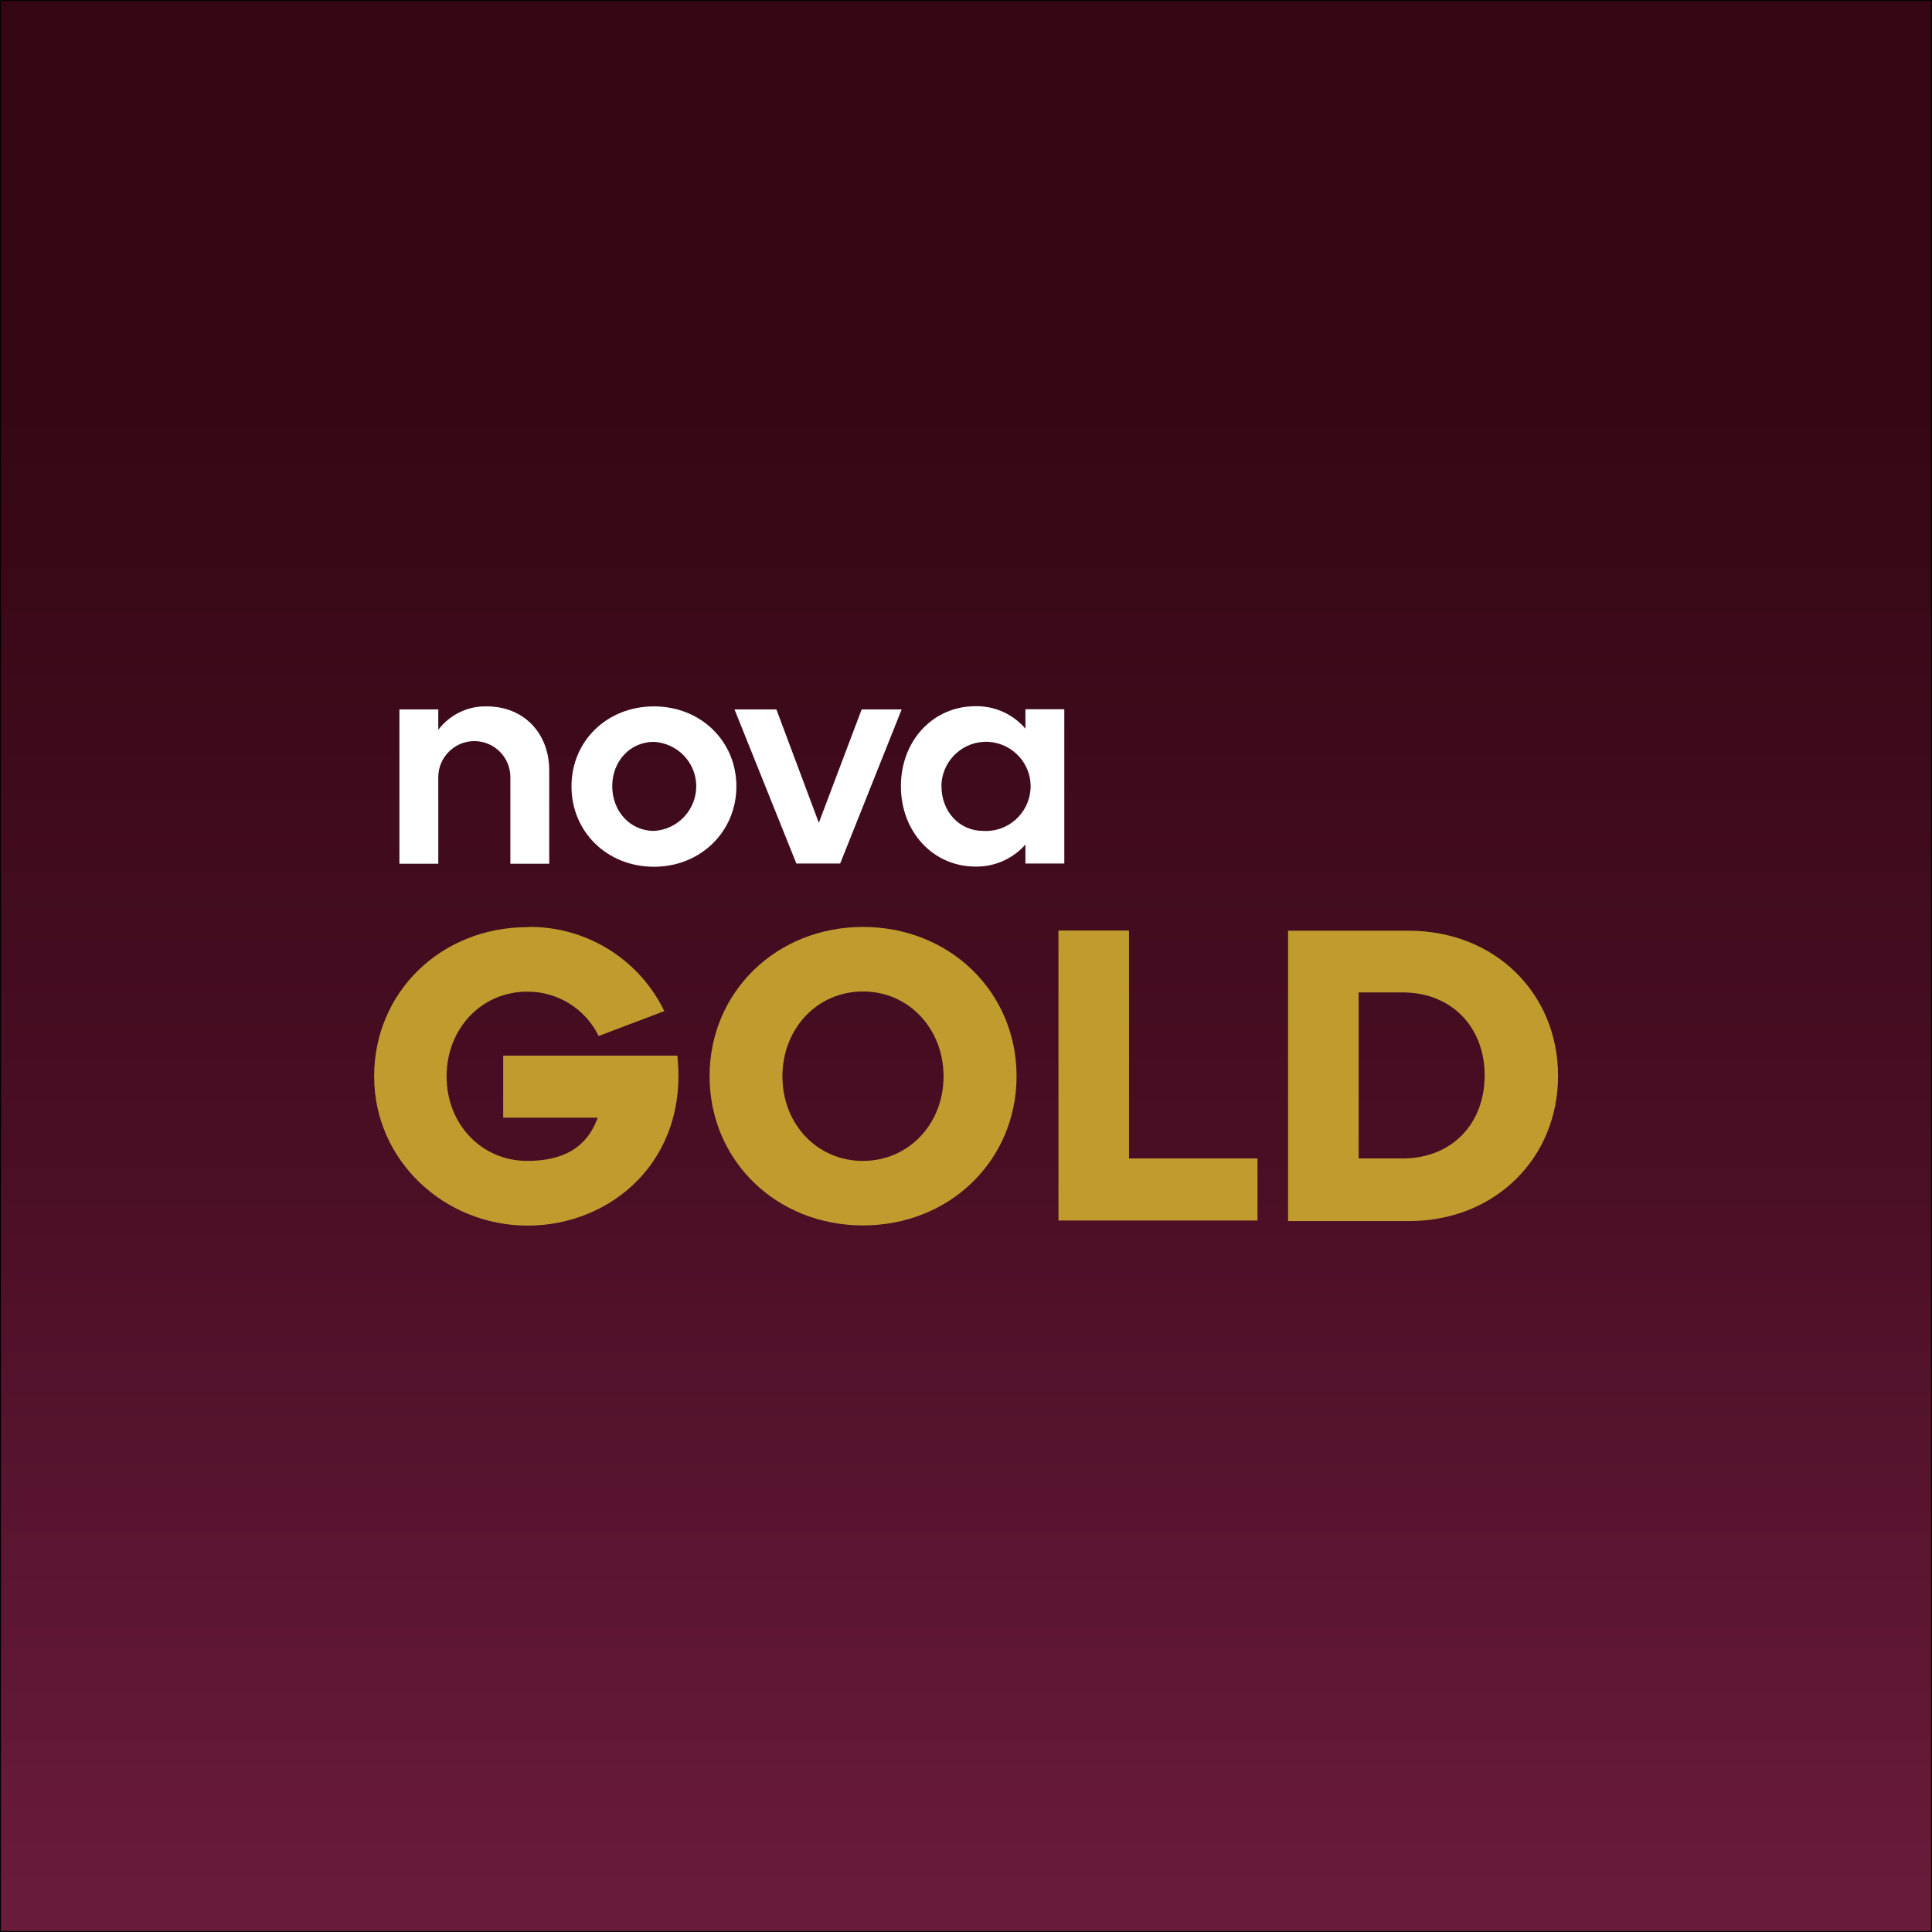
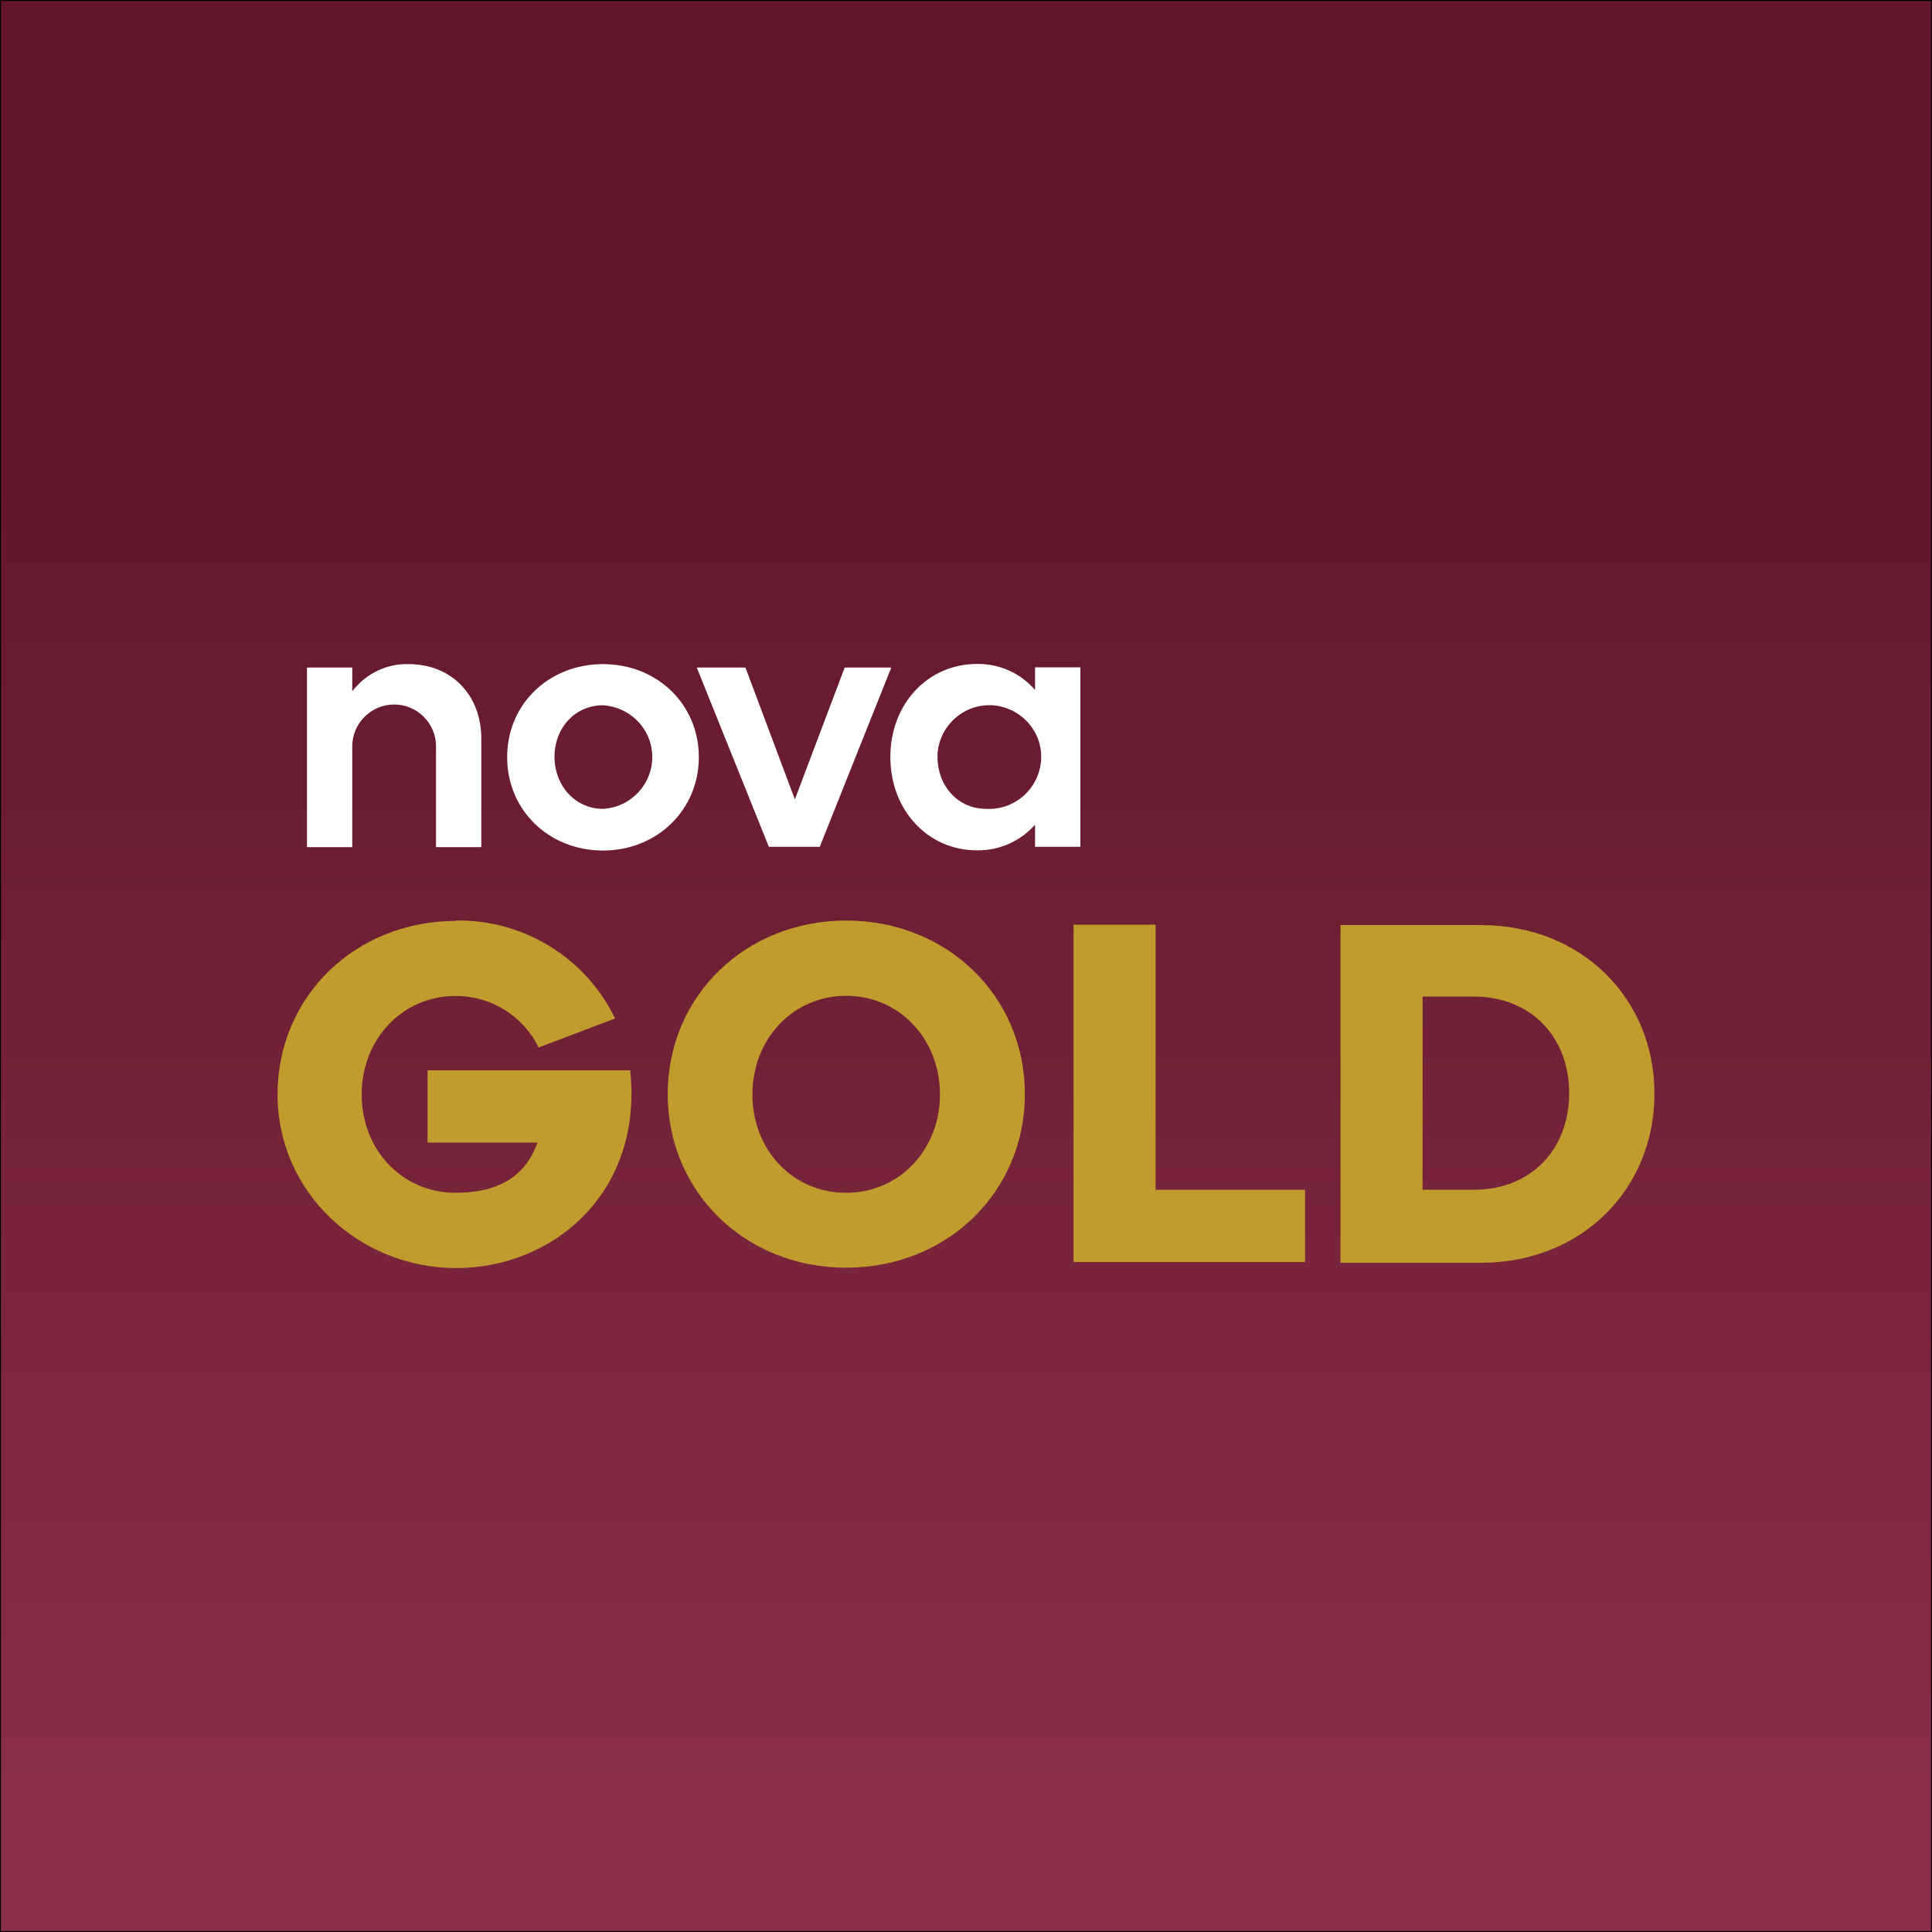
<svg xmlns="http://www.w3.org/2000/svg" id="Vrstva_1" data-name="Vrstva 1" version="1.1" viewBox="0 0 1024 1024">
  <defs>
    <style>
      .cls-1 {
-         fill: url(#Nepojmenovaný_přechod_13);
+         fill: url(#Nepojmenovaný_přechod_11);
        stroke: #020202;
        stroke-miterlimit: 10;
      }

      .cls-2 {
        fill: #c09c2e;
      }

      .cls-2, .cls-3 {
        stroke-width: 0px;
      }

      .cls-3 {
        fill: #fff;
      }
    </style>
-     <linearGradient id="Nepojmenovaný_přechod_13" data-name="Nepojmenovaný přechod 13" x1="512" y1="79.3" x2="512" y2="-903.9" gradientTransform="translate(0 924)" gradientUnits="userSpaceOnUse">
-       <stop offset="0" stop-color="#691b3a" />
-       <stop offset=".4" stop-color="#490e24" />
-       <stop offset=".8" stop-color="#350714" />
+     <linearGradient id="Nepojmenovaný_přechod_11" data-name="Nepojmenovaný přechod 11" x1="512" y1="944.7" x2="512" y2="1927.9" gradientTransform="translate(0 1948) scale(1 -1)" gradientUnits="userSpaceOnUse">
+       <stop offset="0" stop-color="#8c2f4b" />
+       <stop offset=".4" stop-color="#762238" />
+       <stop offset=".8" stop-color="#61162a" />
    </linearGradient>
  </defs>
  <rect class="cls-1" width="1024" height="1024" />
  <g id="logo">
-     <path class="cls-3" d="M211.7,376h20.6v10.8c6.1-8,15.7-12.7,25.7-12.4,19.7,0,33.1,14.3,33.1,33.9v49.5h-20.6v-45.9c0-10.6-8.6-19.1-19.1-19.1s-19.1,8.6-19.1,19.1h0v45.9h-20.6v-81.7Z" />
-     <path class="cls-3" d="M346.6,440.4c13-.7,23-11.8,22.4-24.8-.6-12.1-10.3-21.7-22.4-22.4-12.6,0-22.1,10.2-22.1,23.5s9.5,23.7,22.1,23.7M346.6,374.4c24.8,0,43.7,18.4,43.7,42.4s-19,42.6-43.7,42.6-43.7-18.4-43.7-42.6,19-42.4,43.7-42.4" />
-     <path class="cls-3" d="M389.4,376h22.1l22.5,60.1,22.7-60.1h21.2l-32.6,81.7h-23.2l-32.8-81.7Z" />
-     <path class="cls-3" d="M521.1,440.4c13,.8,24.2-9.1,25.1-22.1s-9.1-24.2-22.1-25.1c-13-.8-24.2,9.1-25.1,22.1,0,.5,0,.9,0,1.4,0,13.5,9.5,23.7,22.1,23.7M543.5,447.6c-6.7,7.6-16.4,11.9-26.5,11.7-22.4,0-39.5-18.4-39.5-42.6s17.1-42.4,39.5-42.4c10.2-.2,19.9,4.2,26.5,11.9v-10.3h20.6v81.8h-20.6v-10.1Z" />
-     <path class="cls-2" d="M279.6,491.3c30.8-.5,59.1,16.9,72.5,44.6l-34.8,13.2c-7.1-14.5-21.8-23.6-37.9-23.5-24.2,0-42.7,19.6-42.7,44.9s18.5,44.8,42.7,44.8,33.2-11.4,37.4-22.9h-50.1v-32.9h92.3c6,55.6-35.1,90.1-79.3,90.1s-81.4-34.5-81.4-79.1,35.4-79.1,81.4-79.1" />
-     <path class="cls-2" d="M457.4,615.3c24.2,0,42.7-19.6,42.7-44.8s-18.4-45-42.7-45-42.7,19.7-42.7,45,18.4,44.8,42.6,44.8M457.4,491.3c46,0,81.4,34.5,81.4,79.1s-35.4,79.1-81.4,79.1-81.3-34.5-81.3-79.1,35.4-79.1,81.3-79.1" />
-     <path class="cls-2" d="M561,493.2h37.4v120.8h68.1v32.9h-105.5v-153.8Z" />
-     <path class="cls-2" d="M743.4,614c26.2,0,43.5-18.5,43.5-44s-17.4-44-43.5-44h-23.3v88h23.3ZM682.7,493.3h64c45.8,0,79.1,33.4,79.1,76.9s-33.2,77-79.1,77h-64v-153.9Z" />
+     <path class="cls-3" d="M162.7,353.8h24v12.6c7.1-9.3,18.3-14.8,29.9-14.4,22.9,0,38.5,16.6,38.5,39.4v57.6h-24v-53.4c0-12.3-10-22.2-22.2-22.2s-22.2,10-22.2,22.2h0v53.4h-24v-95h0Z" />
+     <path class="cls-3" d="M319.6,428.7c15.1-.8,26.8-13.7,26.1-28.8-.7-14.1-12-25.2-26.1-26.1-14.7,0-25.7,11.9-25.7,27.3s11,27.6,25.7,27.6M319.6,352c28.8,0,50.8,21.4,50.8,49.3s-22.1,49.5-50.8,49.5-50.8-21.4-50.8-49.5,22.1-49.3,50.8-49.3" />
+     <path class="cls-3" d="M369.4,353.8h25.7l26.2,69.9,26.4-69.9h24.7l-37.9,95h-27l-38.2-95h.1Z" />
+     <path class="cls-3" d="M522.6,428.7c15.1.9,28.1-10.6,29.2-25.7s-10.6-28.1-25.7-29.2c-15.1-.9-28.1,10.6-29.2,25.7v1.6c0,15.7,11,27.6,25.7,27.6M548.6,437.1c-7.8,8.8-19.1,13.8-30.8,13.6-26.1,0-45.9-21.4-45.9-49.5s19.9-49.3,45.9-49.3c11.9-.2,23.1,4.9,30.8,13.8v-12h24v95.1h-24v-11.7Z" />
+     <path class="cls-2" d="M241.7,487.9c35.8-.6,68.7,19.7,84.3,51.9l-40.5,15.4c-8.3-16.9-25.4-27.4-44.1-27.3-28.1,0-49.7,22.8-49.7,52.2s21.5,52.1,49.7,52.1,38.6-13.3,43.5-26.6h-58.3v-38.3h107.4c7,64.7-40.8,104.8-92.2,104.8s-94.7-40.1-94.7-92,41.2-92,94.7-92" />
+     <path class="cls-2" d="M448.5,632.2c28.1,0,49.7-22.8,49.7-52.1s-21.4-52.3-49.7-52.3-49.7,22.9-49.7,52.3,21.4,52.1,49.5,52.1M448.5,487.9c53.5,0,94.7,40.1,94.7,92s-41.2,92-94.7,92-94.6-40.1-94.6-92,41.2-92,94.6-92" />
+     <path class="cls-2" d="M569,490.1h43.5v140.5h79.2v38.3h-122.7v-178.9h0Z" />
+     <path class="cls-2" d="M781.1,630.6c30.5,0,50.6-21.5,50.6-51.2s-20.2-51.2-50.6-51.2h-27.1v102.4h27.1ZM710.5,490.3h74.4c53.3,0,92,38.8,92,89.4s-38.6,89.6-92,89.6h-74.4v-179h0Z" />
  </g>
</svg>
